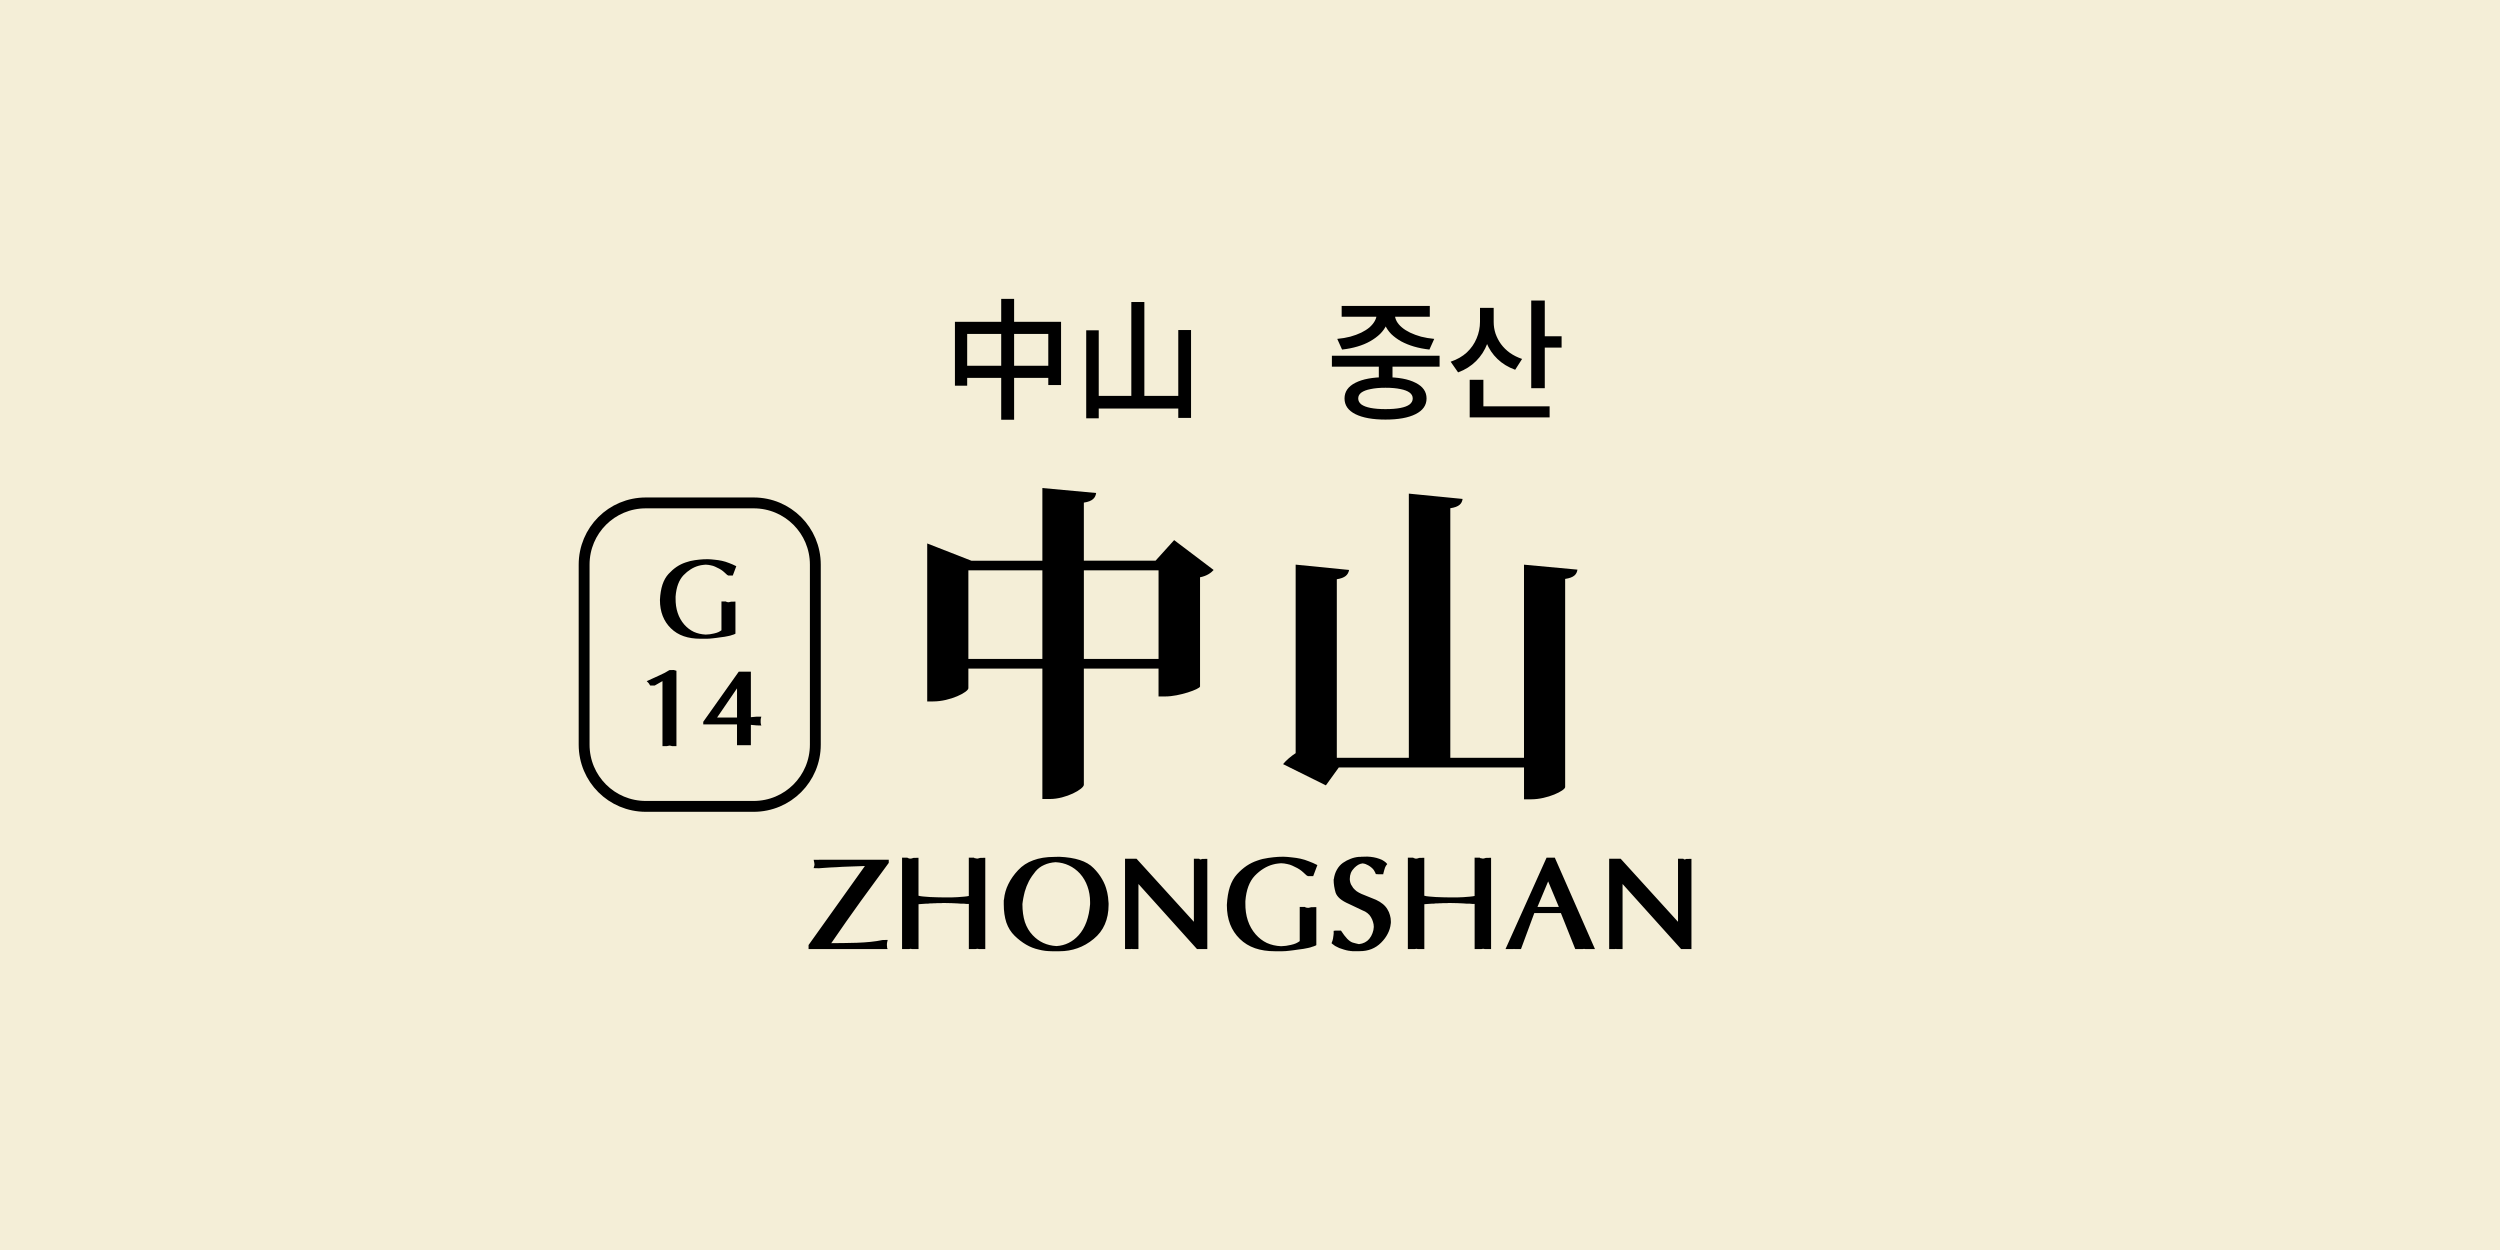
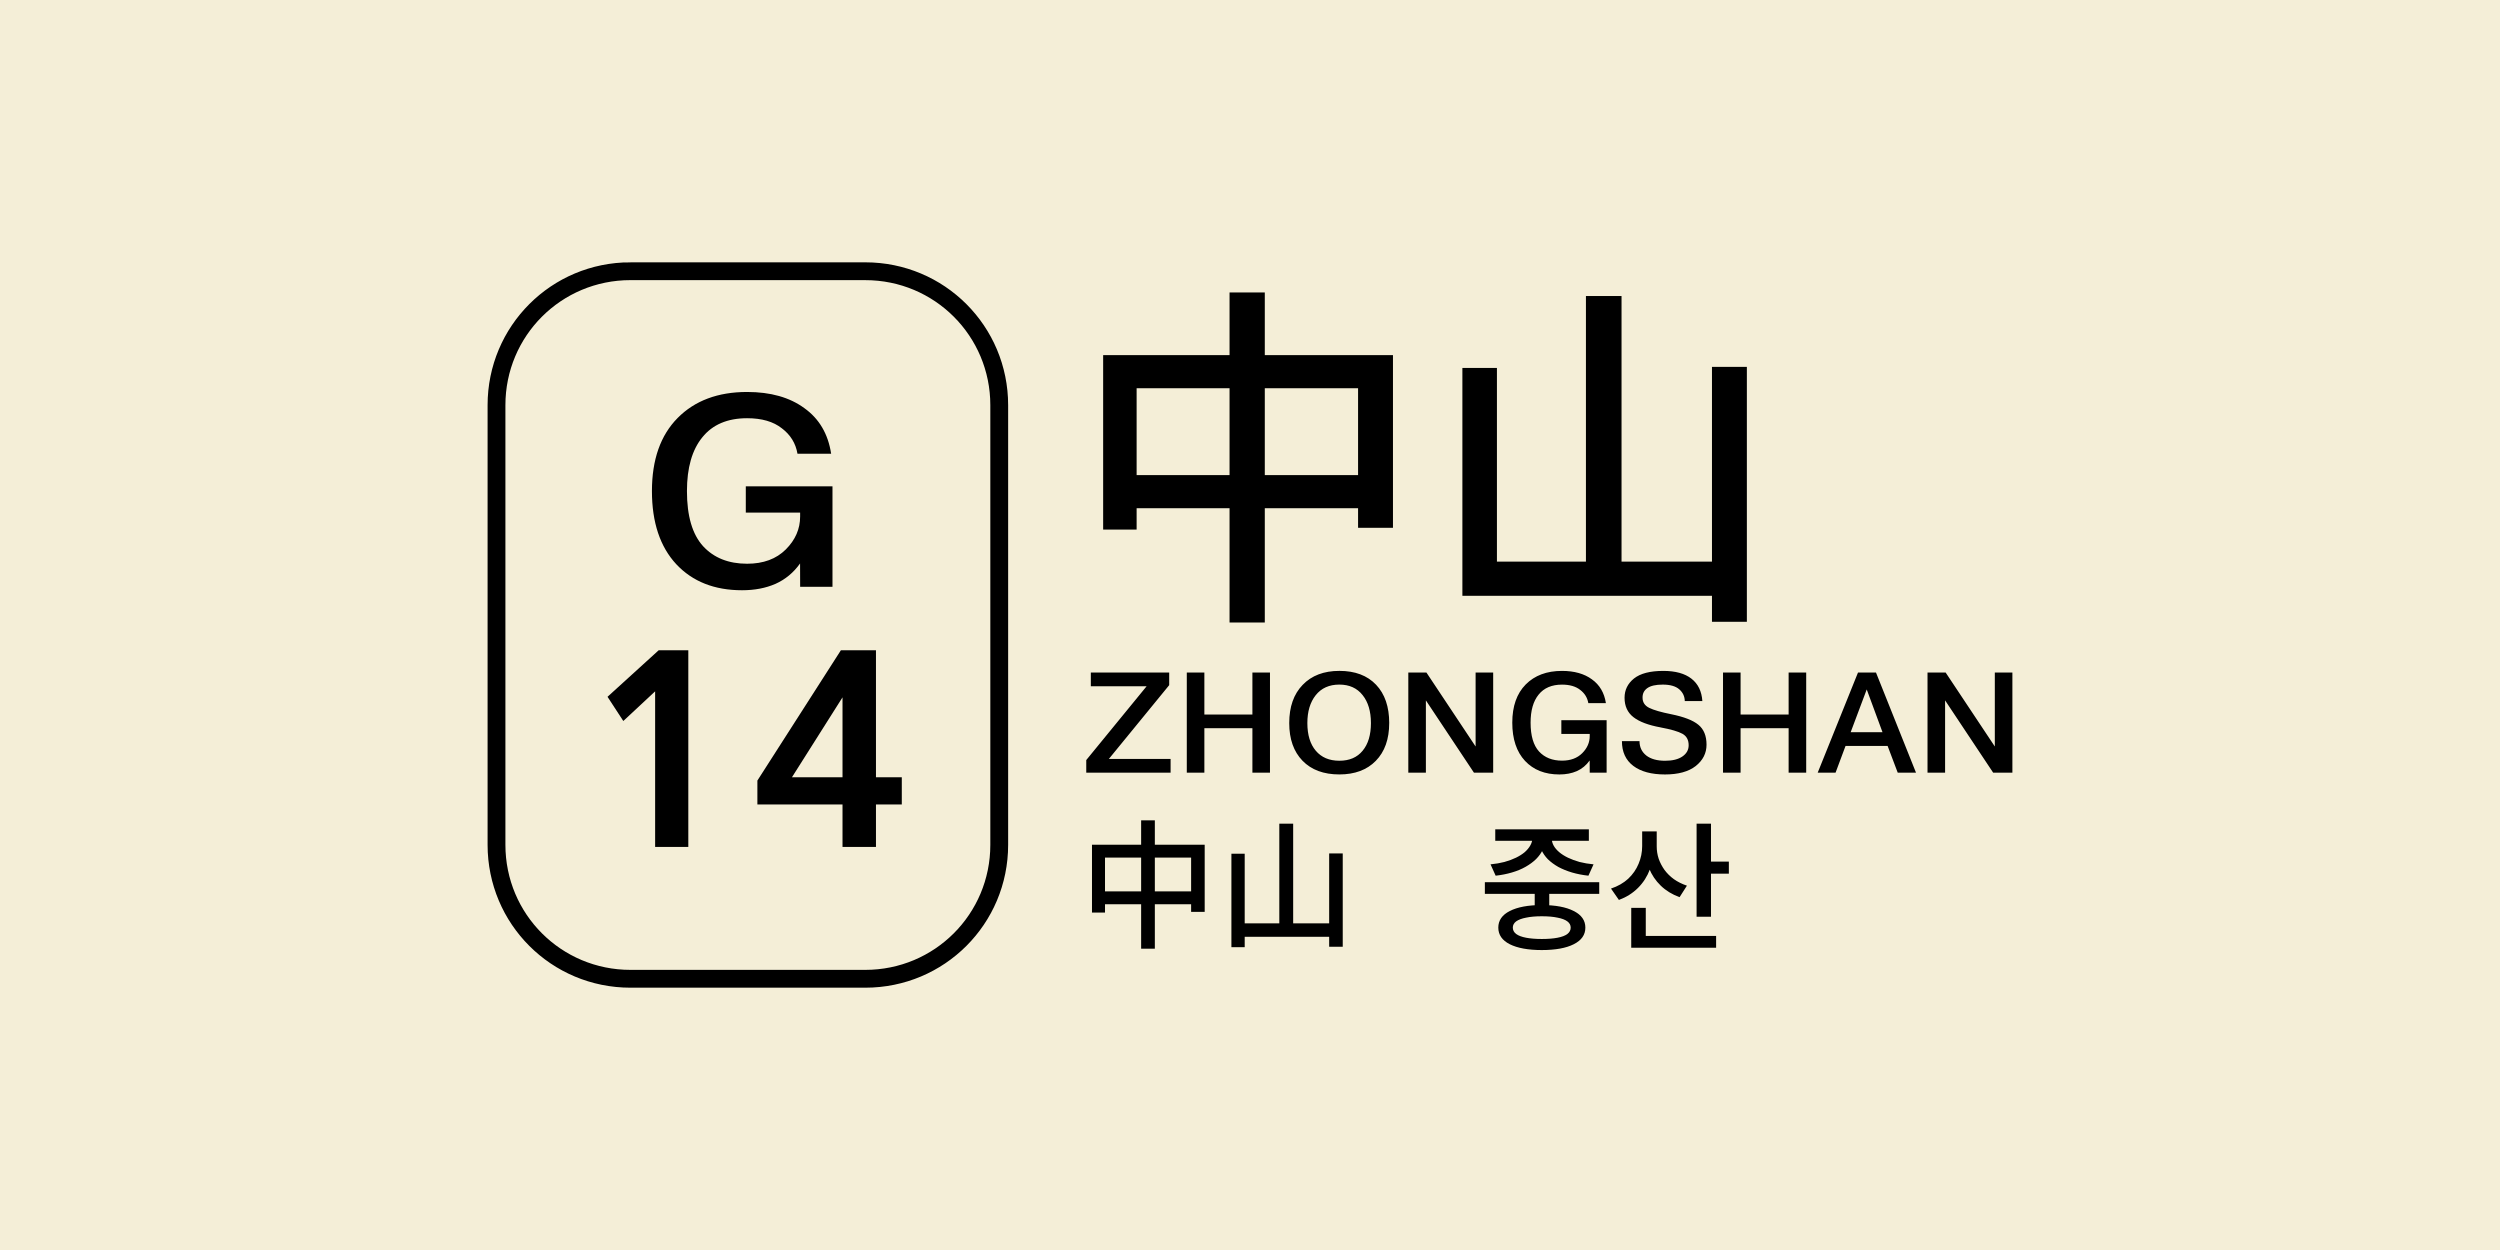
<svg xmlns="http://www.w3.org/2000/svg" width="500" height="250" viewBox="0 0 132.292 66.146" version="1.1" id="svg1">
  <defs id="defs1">
+     <rect x="560.666" y="34.145" width="279.324" height="128.591" id="rect6" />
    <rect x="157.858" y="62.351" width="329.076" height="135.094" id="rect4" />
+     <rect x="157.858" y="62.351" width="329.076" height="135.094" id="rect4-5" />
  </defs>
  <g id="layer1">
-     <path id="rect5" style="fill:#f4eed7;stroke-width:0.953" d="M -2.5431316e-6,-1.2715658e-6 H 132.292 V 66.146 H -2.5431316e-6 Z" />
-     <g id="g5" transform="translate(0,10.05417)">
-       <path id="rect6" style="fill:#f4eed7;stroke:#000000;stroke-width:0.575" d="m 34.177,16.558 h 5.701 c 1.81,0 3.267,1.457 3.267,3.267 v 9.525 c 0,1.81 -1.457,3.267 -3.267,3.267 h -5.701 c -1.81,0 -3.267,-1.457 -3.267,-3.267 v -9.525 c 0,-1.81 1.457,-3.267 3.267,-3.267 z" />
-       <path style="font-weight:bold;font-size:5.821px;line-height:1.25;font-family:'Optima Bold';-inkscape-font-specification:'Optima Bold,  Bold';stroke-width:0.265" d="m 34.922,21.685 q 0.023,-0.46 0.134,-0.803 0.116,-0.343 0.32,-0.565 0.204,-0.221 0.425,-0.373 0.227,-0.151 0.471,-0.233 0.128,-0.047 0.25,-0.076 0.128,-0.029 0.25,-0.047 0.122,-0.017 0.233,-0.029 0.116,-0.012 0.21,-0.017 l 0.233,-0.006 q 0.186,0.006 0.373,0.029 0.192,0.017 0.384,0.058 0.186,0.041 0.373,0.116 0.192,0.07 0.384,0.169 l -0.186,0.495 h -0.233 q -0.029,-0.012 -0.064,-0.035 -0.035,-0.029 -0.07,-0.064 -0.035,-0.035 -0.076,-0.07 -0.035,-0.035 -0.081,-0.07 -0.081,-0.064 -0.186,-0.122 -0.105,-0.058 -0.227,-0.111 -0.099,-0.047 -0.227,-0.07 -0.122,-0.029 -0.268,-0.035 -0.029,0 -0.064,0.006 -0.029,0 -0.064,0.006 -0.058,0.006 -0.122,0.017 -0.058,0.012 -0.122,0.029 -0.215,0.058 -0.419,0.186 -0.198,0.122 -0.384,0.314 -0.18,0.192 -0.285,0.471 -0.105,0.279 -0.134,0.658 v 0.017 0.023 0.023 0.023 q -0.006,0.431 0.111,0.78 0.116,0.349 0.349,0.617 0.221,0.25 0.501,0.384 0.285,0.128 0.634,0.146 0.116,-0.006 0.221,-0.017 0.111,-0.017 0.215,-0.041 0.134,-0.029 0.227,-0.07 0.099,-0.047 0.169,-0.099 v -1.525 h 0.233 q 0.012,0.012 0.023,0.017 0.012,0 0.029,0.006 0.012,0.006 0.023,0.012 0.012,0 0.023,0 0.006,0 0.006,0 0.006,0 0.012,0 0.006,0.006 0.006,0.006 0.006,0 0.012,0 0,0 0,0 0,0 0.006,0 0,0 0,0 0,0 0,0 0.029,-0.006 0.064,-0.012 0.035,-0.012 0.07,-0.017 l 0.233,-0.006 v 1.694 l -0.017,0.017 -0.017,0.006 q -0.029,0.017 -0.07,0.029 -0.035,0.012 -0.076,0.023 -0.041,0.017 -0.087,0.029 -0.047,0.012 -0.099,0.023 -0.105,0.023 -0.21,0.041 -0.105,0.017 -0.221,0.029 -0.105,0.017 -0.204,0.029 -0.093,0.017 -0.192,0.023 -0.093,0.012 -0.175,0.017 -0.081,0.006 -0.146,0.006 h -0.233 q -0.012,0 -0.029,0 -0.012,0 -0.023,0 -0.012,0 -0.029,0 -0.012,0 -0.023,0 -0.495,0 -0.885,-0.134 -0.39,-0.134 -0.681,-0.419 -0.285,-0.279 -0.431,-0.652 Q 34.922,22.168 34.922,21.697 v -0.012 z" id="text6" aria-label="G" />
-       <path style="font-weight:bold;font-size:5.821px;line-height:1.25;font-family:'Optima Bold';-inkscape-font-specification:'Optima Bold,  Bold';stroke-width:0.265" d="m 34.228,25.988 q 0.169,-0.076 0.332,-0.151 0.169,-0.076 0.332,-0.151 0.163,-0.07 0.291,-0.14 0.134,-0.07 0.239,-0.14 l 0.233,-0.006 0.14,0.041 v 3.987 h -0.233 q -0.035,-0.006 -0.064,-0.017 -0.029,-0.006 -0.058,-0.012 -0.035,0.006 -0.07,0.012 -0.035,0.012 -0.081,0.017 h -0.233 v -3.44 l -0.407,0.233 h -0.233 q -0.006,0 -0.017,-0.006 -0.006,-0.012 -0.017,-0.029 -0.006,-0.012 -0.012,-0.017 -0.006,-0.012 -0.006,-0.017 -0.006,-0.012 -0.012,-0.017 -0.006,-0.012 -0.012,-0.017 -0.006,-0.012 -0.012,-0.017 -0.006,-0.006 -0.012,-0.017 -0.012,-0.006 -0.017,-0.012 -0.006,-0.012 -0.012,-0.017 -0.012,-0.017 -0.029,-0.029 -0.012,-0.017 -0.029,-0.023 v -0.012 z m 2.986,2.293 v -0.14 l 1.88,-2.654 h 0.233 0.407 v 2.41 l 0.32,-0.029 h 0.233 q -0.006,0.035 -0.017,0.064 -0.006,0.029 -0.012,0.058 -0.006,0.023 -0.006,0.058 0,0.029 0,0.058 0,0.029 0,0.064 0,0.029 0.006,0.058 0.006,0.029 0.012,0.058 0.012,0.023 0.017,0.052 l -0.233,-0.006 -0.32,-0.029 v 1.077 h -0.233 q -0.052,0 -0.105,0 -0.052,0 -0.111,0 -0.058,0 -0.134,0 -0.07,0 -0.151,0 v -1.1 h -1.787 v 0 z m 1.787,-0.367 v -1.543 l -1.054,1.543 h 1.054 v 0 z" id="text6-8" aria-label="14" />
+     <rect style="fill:#f4eed7;fill-opacity:1;stroke:none;stroke-width:0.953;stroke-dasharray:none" id="rect5" width="132.292" height="66.146" x="-2.5431316e-06" y="-1.2715658e-06" ry="0" />
+     <g id="g1" transform="translate(-6.375774)">
+       <path id="rect1" style="fill:none;fill-opacity:0;stroke:#000000;stroke-width:0.943" d="m 39.738,14.353 h 12.425 c 3.927,0 7.089,3.161 7.089,7.089 v 23.263 c 0,3.927 -3.161,7.089 -7.089,7.089 H 39.738 c -3.927,0 -7.089,-3.161 -7.089,-7.089 V 21.441 c 0,-3.927 3.161,-7.089 7.089,-7.089 z" />
+       <path style="font-size:14.026px;line-height:1.25;font-family:'AR UDJingXiHeiE1G30 EB';-inkscape-font-specification:'AR UDJingXiHeiE1G30 EB';stroke-width:0.292" d="m 48.713,29.817 q -0.519,0.729 -1.304,1.08 -0.771,0.337 -1.767,0.337 -2.188,0 -3.478,-1.375 -1.29,-1.389 -1.29,-3.871 0,-2.497 1.361,-3.871 1.361,-1.375 3.675,-1.375 1.865,0 3.03,0.856 1.178,0.842 1.417,2.413 h -1.781 q -0.14,-0.828 -0.828,-1.347 -0.673,-0.533 -1.837,-0.533 -1.557,0 -2.37,1.01 -0.814,0.996 -0.814,2.847 0,1.978 0.856,2.917 0.856,0.926 2.328,0.926 1.29,0 2.048,-0.757 0.757,-0.757 0.757,-1.739 v -0.21 h -2.875 v -1.389 h 4.587 v 5.316 h -1.711 z" id="text2" aria-label="G" />
+       <path style="font-size:14.392px;line-height:1.25;font-family:'AR UDJingXiHeiE1G30 EB';-inkscape-font-specification:'AR UDJingXiHeiE1G30 EB';stroke-width:0.262" d="m 41.043,36.584 -1.684,1.569 -0.835,-1.281 2.706,-2.461 h 1.569 v 10.405 h -1.756 z m 9.916,5.987 H 46.454 V 41.305 l 4.418,-6.894 h 1.857 v 6.721 H 54.096 v 1.439 h -1.367 v 2.245 h -1.77 z m -2.677,-1.439 h 2.677 v -4.231 z" id="text3" aria-label="14" />
+       <path style="font-weight:500;font-size:72px;line-height:1.25;font-family:'Noto Sans TC';-inkscape-font-specification:'Noto Sans TC Medium';white-space:pre" d="m 164.553,87.345 h 58.608 v 34.92 h -7.056 V 94.041 h -44.784 v 28.584 h -6.768 z m 3.528,24.264 h 52.056 v 6.696 h -52.056 z m 22.032,-36.936 h 7.128 v 66.744 h -7.128 z m 72.072,0.72 h 7.2 v 56.88 h -7.2 z m 25.488,14.328 h 7.056 v 51.552 h -7.056 z m -50.472,0.216 h 6.984 v 39.168 h 46.944 v 6.912 h -53.928 z" id="text4" transform="matrix(0.2616676,0,0,0.2616676,21.69296,-4.06332)" aria-label="中山" />
+       <path style="font-size:7.327px;line-height:1.25;font-family:'AR UDJingXiHeiE1G30 EB';-inkscape-font-specification:'AR UDJingXiHeiE1G30 EB';stroke-width:0.262" d="m 64.099,35.589 h 4.147 v 0.667 l -3.194,3.905 h 3.268 v 0.725 H 63.857 V 40.22 l 3.194,-3.905 H 64.099 Z m 6.008,2.945 v 2.352 h -0.93 v -5.297 h 0.93 v 2.22 h 2.542 v -2.22 h 0.93 v 5.297 h -0.93 v -2.352 z m 9.781,-0.271 q 0,1.275 -0.711,2 -0.703,0.718 -1.927,0.718 -1.246,0 -1.949,-0.725 -0.703,-0.725 -0.703,-1.993 0,-1.289 0.711,-2.022 0.711,-0.74 1.942,-0.74 1.246,0 1.942,0.733 0.696,0.733 0.696,2.029 z m -2.638,1.993 q 0.799,0 1.231,-0.528 0.44,-0.528 0.44,-1.465 0,-0.93 -0.44,-1.48 -0.44,-0.557 -1.231,-0.557 -0.806,0 -1.253,0.564 -0.44,0.557 -0.44,1.473 0,0.938 0.447,1.465 0.447,0.528 1.246,0.528 z m 4.579,-3.194 v 3.825 h -0.93 v -5.297 h 0.96 l 2.601,3.912 v -3.912 h 0.93 v 5.297 h -1.018 z m 8.667,3.18 q -0.271,0.381 -0.681,0.564 -0.403,0.176 -0.923,0.176 -1.143,0 -1.817,-0.718 -0.674,-0.725 -0.674,-2.022 0,-1.304 0.711,-2.022 0.711,-0.718 1.92,-0.718 0.974,0 1.583,0.447 0.615,0.44 0.74,1.26 h -0.93 q -0.073,-0.432 -0.432,-0.703 -0.352,-0.278 -0.96,-0.278 -0.813,0 -1.238,0.528 -0.425,0.52 -0.425,1.487 0,1.033 0.447,1.524 0.447,0.484 1.216,0.484 0.674,0 1.07,-0.396 0.396,-0.396 0.396,-0.909 v -0.11 h -1.502 v -0.725 h 2.396 v 2.777 h -0.894 z m 3.751,-1.751 q -0.967,-0.176 -1.436,-0.542 -0.469,-0.366 -0.469,-1.026 0,-0.615 0.498,-1.018 0.506,-0.403 1.553,-0.403 0.96,0 1.487,0.41 0.528,0.41 0.579,1.187 h -0.93 q -0.007,-0.374 -0.293,-0.623 -0.286,-0.249 -0.872,-0.249 -0.55,0 -0.813,0.183 -0.264,0.183 -0.256,0.513 0,0.359 0.352,0.535 0.359,0.176 1.165,0.337 1.011,0.205 1.436,0.557 0.432,0.352 0.432,1.055 0,0.674 -0.571,1.128 -0.571,0.447 -1.627,0.447 -1.077,0 -1.678,-0.454 -0.601,-0.454 -0.601,-1.311 h 0.93 q 0,0.476 0.359,0.762 0.359,0.278 0.996,0.278 0.586,0 0.916,-0.227 0.33,-0.227 0.33,-0.593 0,-0.425 -0.33,-0.608 -0.33,-0.183 -1.158,-0.337 z m 4.235,0.044 v 2.352 h -0.93 v -5.297 h 0.93 v 2.22 h 2.542 v -2.22 h 0.93 v 5.297 h -0.93 v -2.352 z m 7.51,0.212 -0.835,-2.264 -0.85,2.264 z m -1.956,0.725 -0.528,1.414 h -0.945 l 2.132,-5.297 h 0.952 l 2.117,5.297 h -0.967 l -0.535,-1.414 z m 5.268,-2.41 v 3.825 h -0.93 v -5.297 h 0.96 l 2.601,3.912 v -3.912 h 0.93 v 5.297 h -1.018 z" id="text5" aria-label="ZHONGSHAN" />
+       <path d="m 64.16,44.7 h 5.964 v 3.553 H 69.406 V 45.381 h -4.557 v 2.909 h -0.689 z m 0.359,2.469 h 5.297 v 0.681 h -5.297 z m 2.242,-3.759 h 0.725 v 6.792 h -0.725 z m 7.312,0.176 h 0.733 v 5.693 H 74.073 Z m -2.535,1.59 h 0.703 v 4.946 h -0.703 z m 5.173,-0.015 h 0.718 v 4.938 h -0.718 z m -4.828,3.7 h 5.143 v 0.711 h -5.143 z" id="text5-9" style="font-weight:500;font-size:7.327px;line-height:1.25;font-family:'Noto Sans JP';-inkscape-font-specification:'Noto Sans JP Medium';stroke-width:0.262" aria-label="中山" />
+       <path style="font-weight:500;font-size:7.327px;line-height:1.25;font-family:'Noto Sans KR';-inkscape-font-specification:'Noto Sans KR Medium';stroke-width:0.262" d="m 87.588,46.94 h 0.769 v 1.18 h -0.769 z m -2.638,-0.256 h 6.052 v 0.615 h -6.052 z m 3.011,1.209 q 1.084,0 1.692,0.315 0.615,0.308 0.615,0.879 0,0.571 -0.615,0.879 -0.608,0.308 -1.692,0.308 -1.077,0 -1.692,-0.308 -0.608,-0.308 -0.608,-0.879 0,-0.571 0.608,-0.879 0.615,-0.315 1.692,-0.315 z m 0,0.593 q -0.484,0 -0.828,0.073 -0.344,0.066 -0.528,0.198 -0.176,0.132 -0.176,0.33 0,0.198 0.176,0.337 0.183,0.132 0.528,0.198 0.344,0.066 0.828,0.066 0.498,0 0.835,-0.066 0.344,-0.066 0.52,-0.198 0.176,-0.139 0.176,-0.337 0,-0.198 -0.176,-0.33 -0.176,-0.132 -0.52,-0.198 -0.337,-0.073 -0.835,-0.073 z m -0.498,-4.308 h 0.681 v 0.183 q 0,0.315 -0.125,0.593 -0.125,0.271 -0.359,0.506 -0.234,0.227 -0.557,0.41 -0.322,0.183 -0.725,0.3 -0.396,0.117 -0.857,0.169 l -0.271,-0.601 q 0.396,-0.037 0.733,-0.125 0.344,-0.095 0.615,-0.227 0.271,-0.132 0.462,-0.293 0.19,-0.169 0.293,-0.352 0.11,-0.19 0.11,-0.381 z m 0.344,0 h 0.681 v 0.183 q 0,0.198 0.103,0.388 0.103,0.183 0.293,0.344 0.19,0.161 0.462,0.293 0.278,0.132 0.615,0.227 0.344,0.088 0.74,0.125 l -0.271,0.601 Q 89.969,46.288 89.566,46.171 89.171,46.054 88.841,45.878 88.519,45.695 88.284,45.468 88.057,45.233 87.933,44.955 87.808,44.669 87.808,44.361 Z M 85.5,43.885 h 4.953 v 0.608 H 85.5 Z m 7.774,0.11 h 0.63 v 0.777 q 0,0.659 -0.22,1.231 -0.212,0.564 -0.63,0.982 -0.418,0.418 -1.011,0.637 l -0.418,-0.601 q 0.542,-0.183 0.909,-0.52 0.366,-0.344 0.55,-0.791 0.19,-0.447 0.19,-0.938 z m 0.147,0 h 0.623 v 0.799 q 0,0.33 0.103,0.645 0.11,0.315 0.308,0.593 0.205,0.278 0.498,0.491 0.3,0.212 0.689,0.344 l -0.388,0.608 q -0.586,-0.212 -0.996,-0.608 -0.41,-0.396 -0.623,-0.93 -0.212,-0.542 -0.212,-1.143 z m 2.733,-0.41 h 0.762 v 4.924 h -0.762 z m 0.535,2.008 h 1.172 v 0.637 h -1.172 z m -3.993,3.934 h 4.491 v 0.623 H 92.695 Z m 0,-1.487 h 0.769 v 1.81 H 92.695 Z" id="text5-9-8" aria-label="중산" />
    </g>
-     <g id="g4" transform="translate(0,9.44477)">
-       <path style="font-weight:bold;font-size:17.563px;line-height:1.25;font-family:'Noto Serif TC';-inkscape-font-specification:'Noto Serif TC Bold';letter-spacing:1.882px;stroke-width:0.314" d="m 57.355,25.423 v -4.689 h 3.952 v 4.689 z m -6.112,0 v -4.689 h 3.916 v 4.689 z m 10.889,-6.287 -0.984,1.089 h -3.794 v -3.073 c 0.474,-0.07 0.615,-0.263 0.65,-0.509 l -2.845,-0.263 v 3.846 h -3.758 l -2.336,-0.913 v 8.36 h 0.316 c 0.896,0 1.862,-0.492 1.862,-0.703 v -1.036 h 3.916 v 6.902 h 0.404 c 0.843,0 1.791,-0.527 1.791,-0.755 v -6.147 h 3.952 v 1.475 h 0.369 c 0.72,0 1.809,-0.386 1.827,-0.527 V 21.103 c 0.369,-0.07 0.597,-0.246 0.72,-0.386 z m 18.513,1.3 V 30.657 H 76.746 V 17.449 c 0.474,-0.07 0.615,-0.246 0.65,-0.492 l -2.845,-0.281 v 13.98 h -3.811 v -9.449 c 0.439,-0.07 0.597,-0.228 0.65,-0.492 l -2.828,-0.281 v 9.976 c -0.246,0.158 -0.509,0.386 -0.667,0.58 l 2.266,1.124 0.685,-0.948 h 9.8 v 1.686 h 0.386 c 0.843,0 1.791,-0.457 1.791,-0.65 v -11.012 c 0.474,-0.07 0.615,-0.246 0.65,-0.492 z" id="text7" aria-label="中山" />
-       <path style="font-weight:bold;font-size:6.9px;line-height:1.25;font-family:'Optima Bold';-inkscape-font-specification:'Optima Bold,  Bold';stroke-width:0.314" d="m 43.332,36.05 h 3.698 v 0.166 q -0.366,0.504 -0.738,1.007 -0.373,0.504 -0.745,1.021 -0.373,0.517 -0.766,1.076 -0.386,0.552 -0.793,1.145 0.345,0 0.683,-0.007 0.338,-0.007 0.669,-0.014 0.386,-0.014 0.724,-0.048 0.338,-0.035 0.635,-0.097 l 0.276,-0.007 q -0.007,0.048 -0.021,0.083 -0.007,0.035 -0.014,0.069 -0.007,0.028 -0.007,0.062 0,0.028 0,0.055 v 0.035 l 0.007,0.035 q 0,0.014 0,0.028 0,0.007 0,0.014 0,0.014 0,0.021 0.007,0.007 0.007,0.021 0.007,0.021 0.014,0.041 0.007,0.014 0.014,0.021 H 46.699 42.787 v -0.214 l 2.981,-4.181 q -0.31,0.014 -0.607,0.021 -0.29,0.007 -0.573,0.021 -0.172,0.007 -0.338,0.021 -0.159,0.007 -0.317,0.014 -0.159,0.014 -0.31,0.021 -0.145,0.007 -0.29,0.021 l -0.276,-0.007 q 0.007,-0.014 0.007,-0.035 0.007,-0.021 0.014,-0.041 0.007,-0.021 0.007,-0.041 0.007,-0.021 0.014,-0.041 v -0.028 -0.028 q 0,-0.021 -0.007,-0.041 0,-0.028 -0.007,-0.055 -0.007,-0.028 -0.014,-0.055 0,-0.035 -0.014,-0.062 v -0.014 h 0.276 z m 4.402,4.726 v -4.837 h 0.276 q 0.021,0.014 0.048,0.028 0.028,0.007 0.055,0.014 0.007,0 0.014,0.007 0.014,0 0.021,0 0.007,0 0.014,0 0.014,0 0.021,0 0,0 0,0 0.007,0 0.014,0 0.007,0 0.007,0 0.007,0 0.007,0 0.035,-0.007 0.062,-0.014 0.035,-0.014 0.055,-0.021 l 0.276,-0.007 v 2.008 q 0.097,0.028 0.248,0.041 0.152,0.014 0.359,0.028 0.186,0.007 0.379,0.014 0.2,0.007 0.4,0.007 0.179,0 0.345,0 0.172,-0.007 0.338,-0.014 0.2,-0.014 0.352,-0.028 0.152,-0.014 0.241,-0.035 v -2.028 h 0.276 q 0.007,0.014 0.014,0.021 0.007,0 0.014,0 0,0.007 0.007,0.007 0.007,0 0.014,0 0.014,0.007 0.028,0.007 0.014,0 0.028,0 0.007,0 0.014,0.007 0.007,0 0.014,0 0.007,0.007 0.014,0.007 0.007,0 0.014,0 0.007,0 0.007,0 0.007,0 0.014,0 0.035,-0.007 0.069,-0.014 0.041,-0.014 0.069,-0.021 l 0.276,-0.007 v 4.83 h -0.276 q -0.028,0 -0.062,0 -0.028,-0.007 -0.062,-0.014 0,0 -0.007,0 0,0 0,0 0,0 -0.007,0 0,0 0,0 0,0 -0.007,0 0,0 -0.007,0 -0.041,0.007 -0.083,0.014 -0.041,0 -0.083,0 h -0.276 v -2.387 q -0.048,0 -0.117,0 -0.062,-0.007 -0.138,-0.014 -0.076,0 -0.166,0 -0.083,-0.007 -0.179,-0.014 -0.152,-0.014 -0.317,-0.014 -0.166,-0.007 -0.345,-0.007 -0.035,0 -0.069,0 -0.035,0 -0.062,0 -0.035,0.007 -0.069,0.007 -0.028,0 -0.062,0 -0.041,0 -0.083,0 -0.041,0 -0.083,0 -0.048,0.007 -0.09,0.007 -0.041,0 -0.083,0 -0.048,0 -0.103,0.007 -0.048,0 -0.097,0 -0.055,0.007 -0.103,0.014 -0.048,0 -0.103,0 -0.103,0.007 -0.2,0.014 -0.097,0 -0.193,0.014 v 2.373 h -0.276 q -0.041,0 -0.076,0 -0.028,-0.007 -0.062,-0.014 -0.041,0.007 -0.083,0.014 -0.041,0 -0.097,0 H 47.734 v 0 z m 5.382,-2.387 q 0,-0.028 0,-0.055 0,-0.035 0,-0.062 0,-0.035 0,-0.069 0.007,-0.035 0.014,-0.069 0.041,-0.414 0.228,-0.793 0.186,-0.386 0.517,-0.738 0.324,-0.352 0.8,-0.524 0.476,-0.179 1.104,-0.179 l 0.276,-0.007 q 0.635,0.028 1.083,0.172 0.455,0.145 0.731,0.428 0.276,0.276 0.448,0.58 0.179,0.304 0.255,0.635 0.014,0.041 0.021,0.083 0.007,0.041 0.014,0.076 0.007,0.041 0.014,0.083 0.007,0.041 0.014,0.083 0.014,0.083 0.014,0.166 0.007,0.076 0.014,0.152 v 0.014 0.021 0.028 0.021 q 0,0.58 -0.2,1.035 -0.193,0.448 -0.593,0.773 -0.4,0.331 -0.856,0.49 -0.448,0.159 -0.952,0.159 h -0.276 q -0.014,0 -0.028,0 -0.014,0 -0.028,0 -0.014,0 -0.035,0 -0.014,0 -0.028,0 -0.09,0 -0.179,-0.007 -0.083,0 -0.172,-0.014 -0.09,-0.007 -0.179,-0.028 -0.09,-0.021 -0.179,-0.041 -0.345,-0.076 -0.662,-0.262 -0.317,-0.186 -0.607,-0.469 -0.29,-0.283 -0.435,-0.697 -0.138,-0.421 -0.138,-0.966 v -0.014 z m 0.987,0.007 q 0,0.538 0.131,0.952 0.138,0.407 0.414,0.697 0.248,0.262 0.559,0.407 0.317,0.145 0.697,0.166 0.352,-0.021 0.642,-0.166 0.297,-0.145 0.531,-0.407 0.262,-0.29 0.414,-0.704 0.152,-0.414 0.193,-0.938 0,-0.014 0,-0.028 0,-0.021 0,-0.028 0,-0.014 0,-0.028 0,-0.014 0,-0.028 0,-0.448 -0.138,-0.828 -0.131,-0.379 -0.4,-0.683 -0.255,-0.276 -0.58,-0.428 -0.317,-0.152 -0.704,-0.172 -0.338,0.021 -0.607,0.145 -0.269,0.117 -0.455,0.338 -0.207,0.248 -0.352,0.517 -0.138,0.269 -0.221,0.559 -0.021,0.09 -0.041,0.172 -0.021,0.083 -0.035,0.166 -0.014,0.083 -0.028,0.166 -0.007,0.083 -0.021,0.159 z m 5.43,2.38 v -4.781 h 0.276 0.331 l 3.036,3.339 v -3.339 h 0.276 q 0.014,0.021 0.035,0.028 0.021,0.007 0.041,0.014 0.028,-0.007 0.048,-0.014 0.021,-0.007 0.035,-0.014 l 0.276,-0.007 v 4.774 H 63.61 63.341 L 60.243,37.333 v 3.443 h -0.276 q -0.007,0 -0.014,0 -0.007,0 -0.014,0 -0.014,0 -0.021,0 -0.007,-0.007 -0.014,-0.007 -0.014,0 -0.028,0 -0.007,0 -0.021,0.007 -0.014,0 -0.028,0 -0.007,0 -0.021,0 h -0.276 v 0 z m 5.389,-2.339 q 0.028,-0.545 0.159,-0.952 0.138,-0.407 0.379,-0.669 0.241,-0.262 0.504,-0.442 0.269,-0.179 0.559,-0.276 0.152,-0.055 0.297,-0.09 0.152,-0.035 0.297,-0.055 0.145,-0.021 0.276,-0.035 0.138,-0.014 0.248,-0.021 l 0.276,-0.007 q 0.221,0.007 0.442,0.035 0.228,0.021 0.455,0.069 0.221,0.048 0.442,0.138 0.228,0.083 0.455,0.2 l -0.221,0.586 h -0.276 q -0.035,-0.014 -0.076,-0.041 -0.041,-0.035 -0.083,-0.076 -0.041,-0.041 -0.09,-0.083 -0.041,-0.041 -0.097,-0.083 -0.097,-0.076 -0.221,-0.145 -0.124,-0.069 -0.269,-0.131 -0.117,-0.055 -0.269,-0.083 -0.145,-0.035 -0.317,-0.041 -0.035,0 -0.076,0.007 -0.035,0 -0.076,0.007 -0.069,0.007 -0.145,0.021 -0.069,0.014 -0.145,0.035 -0.255,0.069 -0.497,0.221 -0.235,0.145 -0.455,0.373 -0.214,0.228 -0.338,0.559 -0.124,0.331 -0.159,0.78 v 0.021 0.028 0.028 0.028 q -0.007,0.511 0.131,0.925 0.138,0.414 0.414,0.731 0.262,0.297 0.593,0.455 0.338,0.152 0.752,0.172 0.138,-0.007 0.262,-0.021 0.131,-0.021 0.255,-0.048 0.159,-0.035 0.269,-0.083 0.117,-0.055 0.2,-0.117 v -1.808 h 0.276 q 0.014,0.014 0.028,0.021 0.014,0 0.035,0.007 0.014,0.007 0.028,0.014 0.014,0 0.028,0 0.007,0 0.007,0 0.007,0 0.014,0 0.007,0.007 0.007,0.007 0.007,0 0.014,0 0,0 0,0 0,0 0.007,0 0,0 0,0 0,0 0,0 0.035,-0.007 0.076,-0.014 0.041,-0.014 0.083,-0.021 l 0.276,-0.007 v 2.008 l -0.021,0.021 -0.021,0.007 q -0.035,0.021 -0.083,0.035 -0.041,0.014 -0.09,0.028 -0.048,0.021 -0.103,0.035 -0.055,0.014 -0.117,0.028 -0.124,0.028 -0.248,0.048 -0.124,0.021 -0.262,0.035 -0.124,0.021 -0.241,0.035 -0.11,0.021 -0.228,0.028 -0.11,0.014 -0.207,0.021 -0.097,0.007 -0.172,0.007 h -0.276 q -0.014,0 -0.035,0 -0.014,0 -0.028,0 -0.014,0 -0.035,0 -0.014,0 -0.028,0 -0.586,0 -1.049,-0.159 -0.462,-0.159 -0.807,-0.497 -0.338,-0.331 -0.511,-0.773 -0.172,-0.448 -0.172,-1.007 v -0.014 z m 5.658,-1.352 q 0.041,-0.297 0.166,-0.511 0.124,-0.221 0.317,-0.359 0.2,-0.138 0.407,-0.214 0.207,-0.083 0.435,-0.103 0.021,0 0.041,0 0.021,0 0.041,0 0.014,0 0.021,0 0.014,0 0.028,-0.007 0.007,0 0.021,0 0.014,0 0.021,0 l 0.276,-0.007 q 0.172,0.007 0.331,0.035 0.159,0.028 0.31,0.083 0.145,0.048 0.248,0.124 0.103,0.069 0.166,0.152 -0.041,0.041 -0.069,0.09 -0.028,0.041 -0.048,0.097 -0.021,0.055 -0.041,0.131 -0.021,0.069 -0.041,0.152 l -0.007,0.028 -0.007,0.041 h -0.276 l -0.11,-0.007 q -0.007,-0.014 -0.021,-0.035 -0.007,-0.028 -0.021,-0.055 -0.014,-0.035 -0.035,-0.062 -0.014,-0.035 -0.035,-0.062 -0.048,-0.069 -0.124,-0.131 -0.069,-0.062 -0.166,-0.117 -0.069,-0.041 -0.145,-0.069 -0.076,-0.028 -0.166,-0.035 -0.117,0.014 -0.228,0.076 -0.103,0.062 -0.2,0.159 -0.124,0.124 -0.186,0.269 -0.055,0.145 -0.055,0.304 0,0.014 0,0.035 0,0.014 0,0.028 0,0.007 0,0.014 0,0.007 0.007,0.014 0,0.007 0,0.014 0,0.007 0,0.014 0.014,0.09 0.055,0.186 0.048,0.09 0.117,0.186 0.076,0.09 0.179,0.172 0.11,0.076 0.262,0.145 l 0.766,0.31 q 0.207,0.097 0.359,0.221 0.152,0.124 0.241,0.276 0.097,0.152 0.138,0.317 0.048,0.159 0.048,0.324 0,0.021 0,0.041 0,0.014 0,0.028 0,0.007 0,0.014 0,0.007 0,0.014 -0.007,0.014 -0.007,0.021 0,0.007 0,0.014 -0.028,0.276 -0.159,0.524 -0.124,0.248 -0.352,0.476 -0.228,0.228 -0.511,0.338 -0.276,0.11 -0.621,0.11 h -0.276 -0.035 -0.028 q -0.014,0 -0.028,0 -0.014,0 -0.028,0 -0.014,-0.007 -0.028,-0.007 -0.014,0 -0.028,0 -0.014,0 -0.028,0 -0.014,0 -0.028,-0.007 -0.021,0 -0.035,-0.007 -0.014,0 -0.028,0 -0.131,-0.021 -0.262,-0.062 -0.124,-0.035 -0.248,-0.083 -0.124,-0.055 -0.221,-0.11 -0.09,-0.062 -0.166,-0.124 l -0.014,-0.014 -0.007,-0.014 q 0.028,-0.062 0.048,-0.124 0.021,-0.062 0.028,-0.11 0.007,-0.028 0.007,-0.048 0.007,-0.028 0.007,-0.055 0.007,-0.021 0.007,-0.041 0.007,-0.028 0.007,-0.055 0,-0.014 0,-0.021 0,-0.014 0.007,-0.028 0,-0.014 0,-0.028 0,-0.014 0,-0.028 0,-0.028 0,-0.055 0,-0.028 0,-0.055 l 0.11,-0.014 h 0.276 q 0.179,0.276 0.331,0.435 0.159,0.159 0.29,0.2 0.097,0.028 0.179,0.048 0.083,0.021 0.152,0.035 0.179,-0.021 0.31,-0.09 0.138,-0.069 0.235,-0.186 0.117,-0.145 0.172,-0.304 0.062,-0.159 0.069,-0.331 0,-0.138 -0.041,-0.262 -0.035,-0.131 -0.11,-0.255 -0.069,-0.124 -0.186,-0.214 -0.11,-0.09 -0.262,-0.145 l -0.711,-0.338 q -0.304,-0.131 -0.483,-0.283 -0.172,-0.152 -0.228,-0.317 -0.048,-0.166 -0.076,-0.338 -0.028,-0.172 -0.028,-0.352 v -0.014 z m 3.919,3.691 v -4.837 h 0.276 q 0.021,0.014 0.048,0.028 0.028,0.007 0.055,0.014 0.007,0 0.014,0.007 0.014,0 0.021,0 0.007,0 0.014,0 0.014,0 0.021,0 0,0 0,0 0.007,0 0.014,0 0.007,0 0.007,0 0.007,0 0.007,0 0.035,-0.007 0.062,-0.014 0.035,-0.014 0.055,-0.021 l 0.276,-0.007 v 2.008 q 0.097,0.028 0.248,0.041 0.152,0.014 0.359,0.028 0.186,0.007 0.379,0.014 0.2,0.007 0.4,0.007 0.179,0 0.345,0 0.172,-0.007 0.338,-0.014 0.2,-0.014 0.352,-0.028 0.152,-0.014 0.241,-0.035 v -2.028 h 0.276 q 0.007,0.014 0.014,0.021 0.007,0 0.014,0 0,0.007 0.007,0.007 0.007,0 0.014,0 0.014,0.007 0.028,0.007 0.014,0 0.028,0 0.007,0 0.014,0.007 0.007,0 0.014,0 0.007,0.007 0.014,0.007 0.007,0 0.014,0 0.007,0 0.007,0 0.007,0 0.014,0 0.035,-0.007 0.069,-0.014 0.041,-0.014 0.069,-0.021 l 0.276,-0.007 v 4.83 h -0.276 q -0.028,0 -0.062,0 -0.028,-0.007 -0.062,-0.014 0,0 -0.007,0 0,0 0,0 0,0 -0.007,0 0,0 0,0 0,0 -0.007,0 0,0 -0.007,0 -0.041,0.007 -0.083,0.014 -0.041,0 -0.083,0 h -0.276 v -2.387 q -0.048,0 -0.117,0 -0.062,-0.007 -0.138,-0.014 -0.076,0 -0.166,0 -0.083,-0.007 -0.179,-0.014 -0.152,-0.014 -0.317,-0.014 -0.166,-0.007 -0.345,-0.007 -0.035,0 -0.069,0 -0.035,0 -0.062,0 -0.035,0.007 -0.069,0.007 -0.028,0 -0.062,0 -0.041,0 -0.083,0 -0.041,0 -0.083,0 -0.048,0.007 -0.09,0.007 -0.041,0 -0.083,0 -0.048,0 -0.103,0.007 -0.048,0 -0.097,0 -0.055,0.007 -0.103,0.014 -0.048,0 -0.103,0 -0.103,0.007 -0.2,0.014 -0.097,0 -0.193,0.014 v 2.373 h -0.276 q -0.041,0 -0.076,0 -0.028,-0.007 -0.062,-0.014 -0.041,0.007 -0.083,0.014 -0.041,0 -0.097,0 h -0.276 v 0 z m 5.168,0 2.173,-4.837 h 0.276 0.159 l 2.125,4.837 h -0.276 q -0.021,0 -0.048,0 -0.021,0 -0.048,0 -0.028,0 -0.055,0 -0.021,0 -0.055,0 -0.014,0 -0.035,0 -0.014,0 -0.028,-0.007 -0.014,0 -0.035,0 -0.014,0 -0.028,0 -0.014,0.007 -0.035,0.007 -0.014,0 -0.028,0 -0.014,0 -0.028,0 -0.014,0 -0.021,0 -0.014,0 -0.028,0 -0.007,0 -0.021,0 H 83.357 L 82.598,38.872 H 81.19 l -0.704,1.904 h -0.276 q -0.014,0 -0.035,0 -0.014,0 -0.028,0 l -0.035,-0.007 q -0.007,0.007 -0.021,0.007 -0.014,0 -0.021,0 -0.014,0 -0.028,0 -0.007,0 -0.021,0 h -0.276 q -0.021,0 -0.041,0 -0.021,0 -0.041,0 v 0 z m 1.69,-2.229 h 1.132 l -0.566,-1.352 -0.566,1.352 z m 3.795,2.229 v -4.781 h 0.276 0.331 l 3.036,3.339 v -3.339 h 0.276 q 0.014,0.021 0.035,0.028 0.021,0.007 0.041,0.014 0.028,-0.007 0.048,-0.014 0.021,-0.007 0.035,-0.014 l 0.276,-0.007 v 4.774 H 89.228 88.959 L 85.861,37.333 v 3.443 H 85.585 q -0.007,0 -0.014,0 -0.007,0 -0.014,0 -0.014,0 -0.021,0 -0.007,-0.007 -0.014,-0.007 -0.014,0 -0.028,0 -0.007,0 -0.021,0.007 -0.014,0 -0.028,0 -0.007,0 -0.021,0 h -0.276 v 0 z" id="text8" aria-label="ZHONGSHAN" />
-       <g id="g2" transform="matrix(1.185323,0,0,1.185323,-30.08204,-35.32063)" style="fill:#000000">
-         <path style="font-weight:500;font-size:5.821px;line-height:1.25;font-family:'Noto Sans JP';-inkscape-font-specification:'Noto Sans JP Medium';stroke-width:0.265" d="m 68.01,36.197 h 4.738 v 2.823 h -0.57 v -2.282 h -3.621 v 2.311 h -0.547 z m 0.285,1.962 h 4.208 v 0.541 h -4.208 z m 1.781,-2.986 h 0.576 v 5.396 h -0.576 z m 5.809,0.14 h 0.582 v 4.523 h -0.582 z m -2.014,1.263 h 0.559 v 3.929 h -0.559 z m 4.11,-0.012 h 0.57 v 3.923 h -0.57 z m -3.836,2.94 h 4.086 v 0.565 h -4.086 z" id="text9" aria-label="中山" />
-         <path style="font-weight:500;font-size:5.821px;line-height:1.25;font-family:'Noto Sans KR';-inkscape-font-specification:'Noto Sans KR Medium';stroke-width:0.265" d="m 86.934,37.914 h 0.611 v 0.937 h -0.611 z m -2.095,-0.204 h 4.808 v 0.489 h -4.808 z m 2.392,0.96 q 0.861,0 1.345,0.25 0.489,0.244 0.489,0.699 0,0.454 -0.489,0.699 -0.483,0.244 -1.345,0.244 -0.856,0 -1.345,-0.244 -0.483,-0.244 -0.483,-0.699 0,-0.454 0.483,-0.699 0.489,-0.25 1.345,-0.25 z m 0,0.471 q -0.384,0 -0.658,0.058 -0.274,0.052 -0.419,0.157 -0.14,0.105 -0.14,0.262 0,0.157 0.14,0.268 0.146,0.105 0.419,0.157 0.274,0.052 0.658,0.052 0.396,0 0.664,-0.052 0.274,-0.052 0.413,-0.157 0.14,-0.111 0.14,-0.268 0,-0.157 -0.14,-0.262 -0.14,-0.105 -0.413,-0.157 -0.268,-0.058 -0.664,-0.058 z m -0.396,-3.423 h 0.541 v 0.146 q 0,0.25 -0.099,0.471 -0.099,0.215 -0.285,0.402 -0.186,0.18 -0.442,0.326 -0.256,0.146 -0.576,0.239 -0.314,0.093 -0.681,0.134 l -0.215,-0.477 q 0.314,-0.029 0.582,-0.099 0.274,-0.076 0.489,-0.18 0.215,-0.105 0.367,-0.233 0.151,-0.134 0.233,-0.279 0.087,-0.151 0.087,-0.303 z m 0.274,0 h 0.541 v 0.146 q 0,0.157 0.081,0.309 0.081,0.146 0.233,0.274 0.151,0.128 0.367,0.233 0.221,0.105 0.489,0.18 0.274,0.07 0.588,0.099 l -0.215,0.477 q -0.367,-0.041 -0.687,-0.134 -0.314,-0.093 -0.576,-0.233 -0.256,-0.146 -0.442,-0.326 -0.18,-0.186 -0.279,-0.407 -0.099,-0.227 -0.099,-0.471 z M 85.275,35.487 h 3.935 v 0.483 H 85.275 Z m 6.176,0.087 h 0.501 v 0.617 q 0,0.524 -0.175,0.978 -0.169,0.448 -0.501,0.78 -0.332,0.332 -0.803,0.506 l -0.332,-0.477 q 0.431,-0.146 0.722,-0.413 0.291,-0.274 0.437,-0.629 0.151,-0.355 0.151,-0.745 z m 0.116,0 h 0.495 v 0.634 q 0,0.262 0.081,0.512 0.087,0.25 0.244,0.471 0.163,0.221 0.396,0.39 0.239,0.169 0.547,0.274 l -0.309,0.483 q -0.466,-0.169 -0.792,-0.483 -0.326,-0.314 -0.495,-0.739 -0.169,-0.431 -0.169,-0.908 z m 2.171,-0.326 h 0.605 v 3.912 h -0.605 z m 0.425,1.595 h 0.931 v 0.506 h -0.931 z m -3.172,3.126 h 3.568 v 0.495 h -3.568 z m 0,-1.182 h 0.611 v 1.438 h -0.611 z" id="text9-3" aria-label="중산" />
-       </g>
-     </g>
+     <text xml:space="preserve" transform="matrix(0.3161529,0,0,0.3161529,-10.47434,-6.446201)" id="text6" style="font-size:55px;line-height:1.25;font-family:'Microsoft JhengHei';-inkscape-font-specification:'Microsoft JhengHei';white-space:pre;shape-inside:url(#rect6);display:inline" />
  </g>
</svg>
